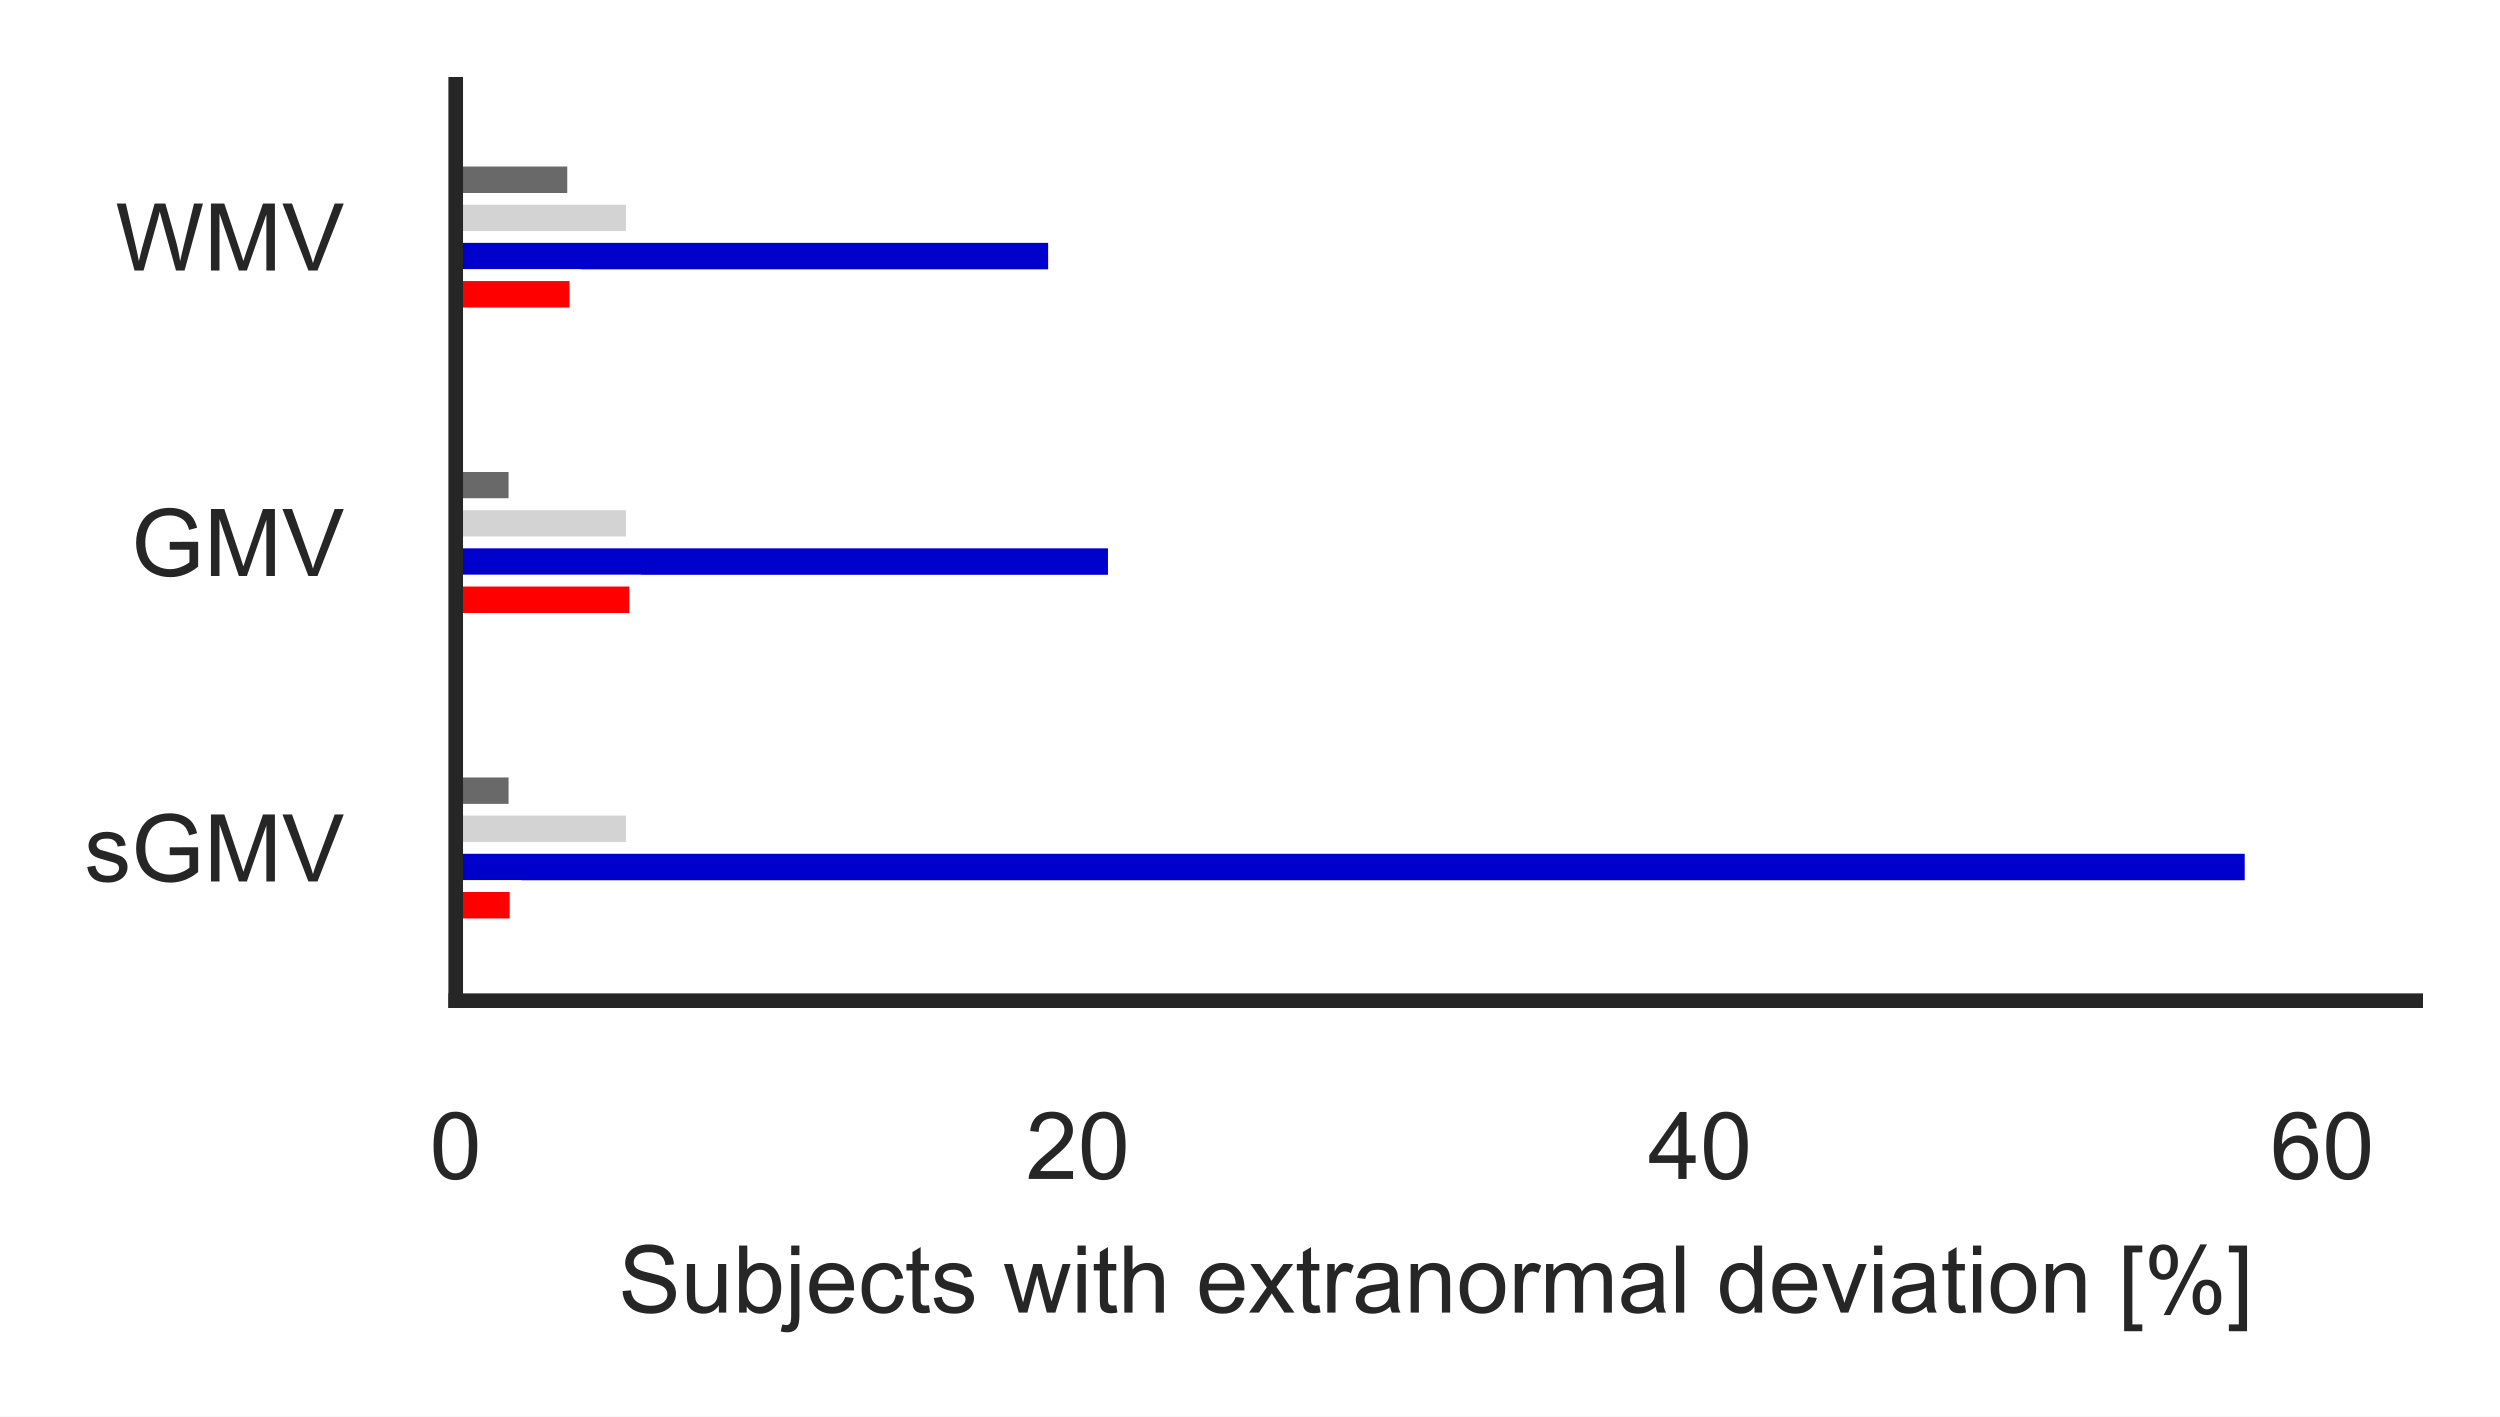
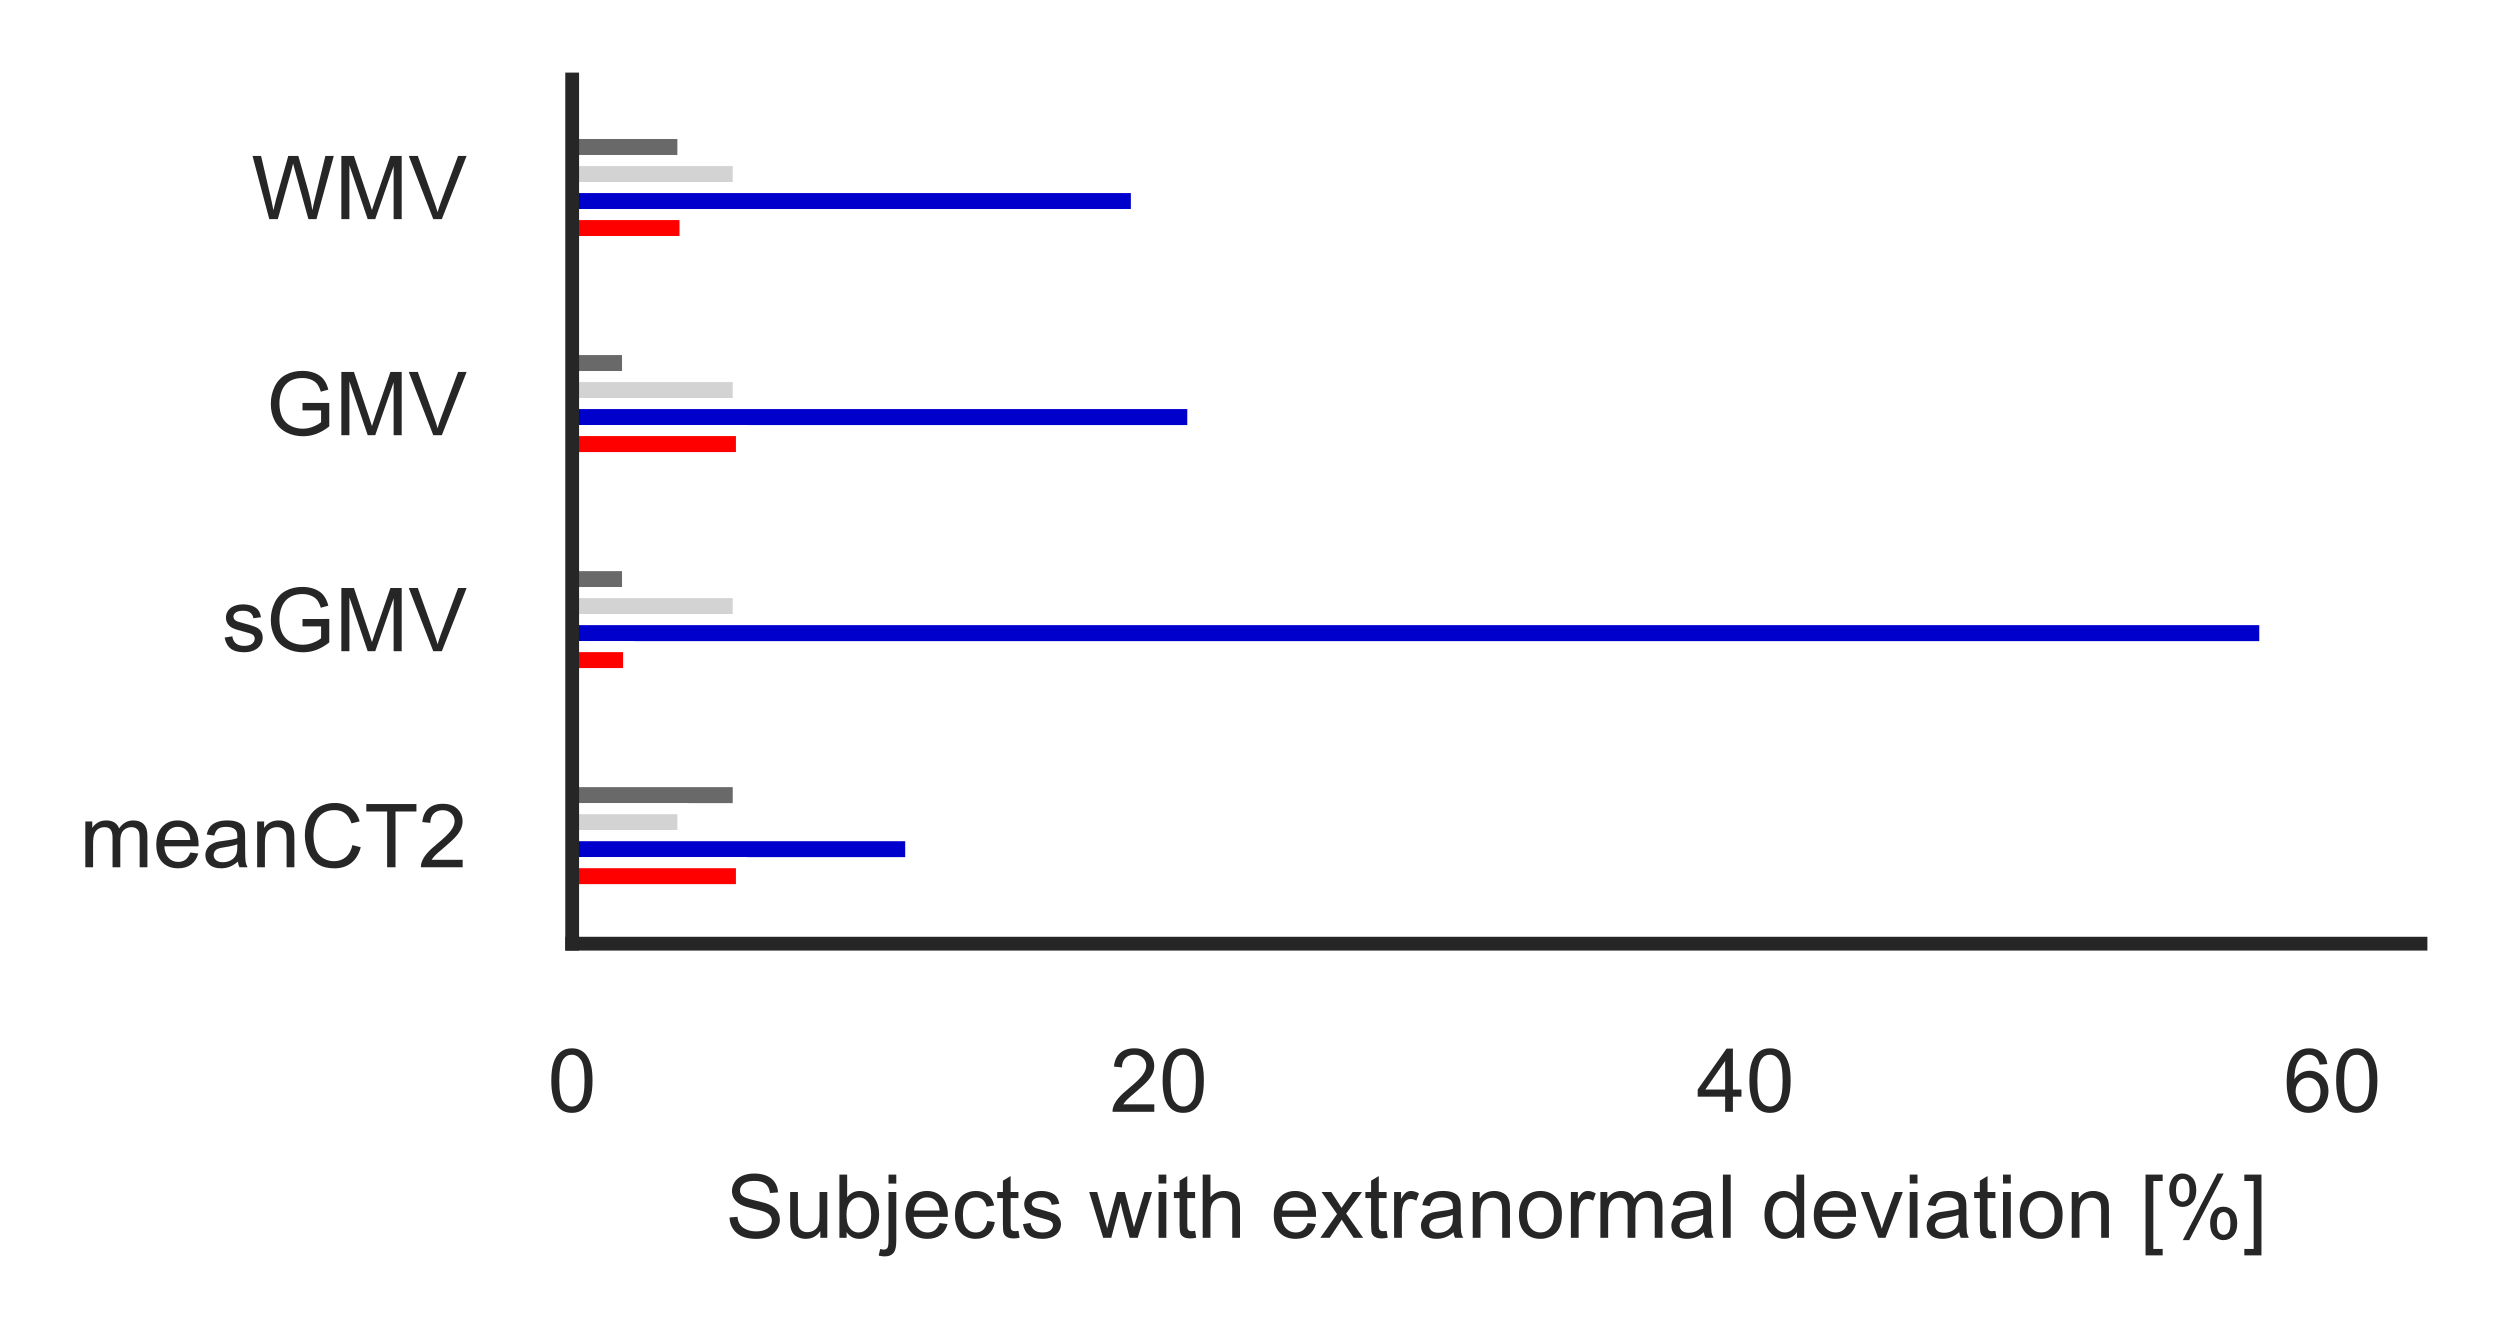
- <svg xmlns="http://www.w3.org/2000/svg" xmlns:xlink="http://www.w3.org/1999/xlink" width="213.523pt" height="120.992pt" viewBox="0 0 213.523 120.992" version="1.1">
+ <svg xmlns="http://www.w3.org/2000/svg" xmlns:xlink="http://www.w3.org/1999/xlink" width="226.423pt" height="120.992pt" viewBox="0 0 226.423 120.992" version="1.1">
  <defs>
    <style type="text/css">*{stroke-linejoin: round; stroke-linecap: butt}</style>
  </defs>
  <g id="figure_1">
    <g id="patch_1">
-       <path d="M 0 120.992  L 213.523 120.992  L 213.523 0  L 0 0  z " style="fill: #ffffff" />
+       <path d="M 0 120.992  L 226.423 120.992  L 226.423 0  L 0 0  z " style="fill: #ffffff" />
    </g>
    <g id="axes_1">
      <g id="patch_2">
-         <path d="M 38.922 85.468  L 206.322 85.468  L 206.322 7.2  L 38.922 7.2  z " style="fill: #ffffff" />
+         <path d="M 51.822 85.468  L 219.222 85.468  L 219.222 7.2  L 51.822 7.2  z " style="fill: #ffffff" />
      </g>
      <g id="matplotlib.axis_1">
        <g id="xtick_1">
          <g id="text_1">
-             <g style="fill: #262626" transform="translate(36.69812 100.6945) scale(0.08 -0.08)">
+             <g style="fill: #262626" transform="translate(49.59813 100.6945) scale(0.08 -0.08)">
              <defs>
                <path id="ArialMT-30" d="M 266 2259  Q 266 3072 433 3567  Q 600 4063 929 4331  Q 1259 4600 1759 4600  Q 2128 4600 2406 4451  Q 2684 4303 2865 4023  Q 3047 3744 3150 3342  Q 3253 2941 3253 2259  Q 3253 1453 3087 958  Q 2922 463 2592 192  Q 2263 -78 1759 -78  Q 1097 -78 719 397  Q 266 969 266 2259  z M 844 2259  Q 844 1131 1108 757  Q 1372 384 1759 384  Q 2147 384 2411 759  Q 2675 1134 2675 2259  Q 2675 3391 2411 3762  Q 2147 4134 1753 4134  Q 1366 4134 1134 3806  Q 844 3388 844 2259  z " transform="scale(0.015625)" />
              </defs>
              <use xlink:href="#ArialMT-30" />
            </g>
          </g>
        </g>
        <g id="xtick_2">
          <g id="text_2">
-             <g style="fill: #262626" transform="translate(87.61661 100.6945) scale(0.08 -0.08)">
+             <g style="fill: #262626" transform="translate(100.5166 100.6945) scale(0.08 -0.08)">
              <defs>
                <path id="ArialMT-32" d="M 3222 541  L 3222 0  L 194 0  Q 188 203 259 391  Q 375 700 629 1000  Q 884 1300 1366 1694  Q 2113 2306 2375 2664  Q 2638 3022 2638 3341  Q 2638 3675 2398 3904  Q 2159 4134 1775 4134  Q 1369 4134 1125 3890  Q 881 3647 878 3216  L 300 3275  Q 359 3922 746 4261  Q 1134 4600 1788 4600  Q 2447 4600 2831 4234  Q 3216 3869 3216 3328  Q 3216 3053 3103 2787  Q 2991 2522 2730 2228  Q 2469 1934 1863 1422  Q 1356 997 1212 845  Q 1069 694 975 541  L 3222 541  z " transform="scale(0.015625)" />
              </defs>
              <use xlink:href="#ArialMT-32" />
              <use xlink:href="#ArialMT-30" x="55.615" />
            </g>
          </g>
        </g>
        <g id="xtick_3">
          <g id="text_3">
-             <g style="fill: #262626" transform="translate(140.7595 100.6945) scale(0.08 -0.08)">
+             <g style="fill: #262626" transform="translate(153.6595 100.6945) scale(0.08 -0.08)">
              <defs>
                <path id="ArialMT-34" d="M 2069 0  L 2069 1097  L 81 1097  L 81 1613  L 2172 4581  L 2631 4581  L 2631 1613  L 3250 1613  L 3250 1097  L 2631 1097  L 2631 0  L 2069 0  z M 2069 1613  L 2069 3678  L 634 1613  L 2069 1613  z " transform="scale(0.015625)" />
              </defs>
              <use xlink:href="#ArialMT-34" />
              <use xlink:href="#ArialMT-30" x="55.615" />
            </g>
          </g>
        </g>
        <g id="xtick_4">
          <g id="text_4">
-             <g style="fill: #262626" transform="translate(193.9023 100.6945) scale(0.08 -0.08)">
+             <g style="fill: #262626" transform="translate(206.8023 100.6945) scale(0.08 -0.08)">
              <defs>
                <path id="ArialMT-36" d="M 3184 3459  L 2625 3416  Q 2550 3747 2413 3897  Q 2184 4138 1850 4138  Q 1581 4138 1378 3988  Q 1113 3794 959 3422  Q 806 3050 800 2363  Q 1003 2672 1297 2822  Q 1591 2972 1913 2972  Q 2475 2972 2870 2558  Q 3266 2144 3266 1488  Q 3266 1056 3080 686  Q 2894 316 2569 119  Q 2244 -78 1831 -78  Q 1128 -78 684 439  Q 241 956 241 2144  Q 241 3472 731 4075  Q 1159 4600 1884 4600  Q 2425 4600 2770 4297  Q 3116 3994 3184 3459  z M 888 1484  Q 888 1194 1011 928  Q 1134 663 1356 523  Q 1578 384 1822 384  Q 2178 384 2434 671  Q 2691 959 2691 1453  Q 2691 1928 2437 2201  Q 2184 2475 1800 2475  Q 1419 2475 1153 2201  Q 888 1928 888 1484  z " transform="scale(0.015625)" />
              </defs>
              <use xlink:href="#ArialMT-36" />
              <use xlink:href="#ArialMT-30" x="55.615" />
            </g>
          </g>
        </g>
        <g id="text_5">
-           <g style="fill: #262626" transform="translate(52.81562 112.1082) scale(0.08 -0.08)">
+           <g style="fill: #262626" transform="translate(65.71563 112.1082) scale(0.08 -0.08)">
            <defs>
              <path id="ArialMT-53" d="M 288 1472  L 859 1522  Q 900 1178 1048 958  Q 1197 738 1509 602  Q 1822 466 2213 466  Q 2559 466 2825 569  Q 3091 672 3220 851  Q 3350 1031 3350 1244  Q 3350 1459 3225 1620  Q 3100 1781 2813 1891  Q 2628 1963 1997 2114  Q 1366 2266 1113 2400  Q 784 2572 623 2826  Q 463 3081 463 3397  Q 463 3744 659 4045  Q 856 4347 1234 4503  Q 1613 4659 2075 4659  Q 2584 4659 2973 4495  Q 3363 4331 3572 4012  Q 3781 3694 3797 3291  L 3216 3247  Q 3169 3681 2898 3903  Q 2628 4125 2100 4125  Q 1550 4125 1298 3923  Q 1047 3722 1047 3438  Q 1047 3191 1225 3031  Q 1400 2872 2139 2705  Q 2878 2538 3153 2413  Q 3553 2228 3743 1945  Q 3934 1663 3934 1294  Q 3934 928 3725 604  Q 3516 281 3123 101  Q 2731 -78 2241 -78  Q 1619 -78 1198 103  Q 778 284 539 648  Q 300 1013 288 1472  z " transform="scale(0.015625)" />
              <path id="ArialMT-75" d="M 2597 0  L 2597 488  Q 2209 -75 1544 -75  Q 1250 -75 995 37  Q 741 150 617 320  Q 494 491 444 738  Q 409 903 409 1263  L 409 3319  L 972 3319  L 972 1478  Q 972 1038 1006 884  Q 1059 663 1231 536  Q 1403 409 1656 409  Q 1909 409 2131 539  Q 2353 669 2445 892  Q 2538 1116 2538 1541  L 2538 3319  L 3100 3319  L 3100 0  L 2597 0  z " transform="scale(0.015625)" />
              <path id="ArialMT-62" d="M 941 0  L 419 0  L 419 4581  L 981 4581  L 981 2947  Q 1338 3394 1891 3394  Q 2197 3394 2470 3270  Q 2744 3147 2920 2923  Q 3097 2700 3197 2384  Q 3297 2069 3297 1709  Q 3297 856 2875 390  Q 2453 -75 1863 -75  Q 1275 -75 941 416  L 941 0  z M 934 1684  Q 934 1088 1097 822  Q 1363 388 1816 388  Q 2184 388 2453 708  Q 2722 1028 2722 1663  Q 2722 2313 2464 2622  Q 2206 2931 1841 2931  Q 1472 2931 1203 2611  Q 934 2291 934 1684  z " transform="scale(0.015625)" />
              <path id="ArialMT-6a" d="M 419 3928  L 419 4581  L 981 4581  L 981 3928  L 419 3928  z M -294 -1288  L -188 -809  Q -19 -853 78 -853  Q 250 -853 334 -739  Q 419 -625 419 -169  L 419 3319  L 981 3319  L 981 -181  Q 981 -794 822 -1034  Q 619 -1347 147 -1347  Q -81 -1347 -294 -1288  z " transform="scale(0.015625)" />
              <path id="ArialMT-65" d="M 2694 1069  L 3275 997  Q 3138 488 2766 206  Q 2394 -75 1816 -75  Q 1088 -75 661 373  Q 234 822 234 1631  Q 234 2469 665 2931  Q 1097 3394 1784 3394  Q 2450 3394 2872 2941  Q 3294 2488 3294 1666  Q 3294 1616 3291 1516  L 816 1516  Q 847 969 1125 678  Q 1403 388 1819 388  Q 2128 388 2347 550  Q 2566 713 2694 1069  z M 847 1978  L 2700 1978  Q 2663 2397 2488 2606  Q 2219 2931 1791 2931  Q 1403 2931 1139 2672  Q 875 2413 847 1978  z " transform="scale(0.015625)" />
              <path id="ArialMT-63" d="M 2588 1216  L 3141 1144  Q 3050 572 2676 248  Q 2303 -75 1759 -75  Q 1078 -75 664 370  Q 250 816 250 1647  Q 250 2184 428 2587  Q 606 2991 970 3192  Q 1334 3394 1763 3394  Q 2303 3394 2647 3120  Q 2991 2847 3088 2344  L 2541 2259  Q 2463 2594 2264 2762  Q 2066 2931 1784 2931  Q 1359 2931 1093 2626  Q 828 2322 828 1663  Q 828 994 1084 691  Q 1341 388 1753 388  Q 2084 388 2306 591  Q 2528 794 2588 1216  z " transform="scale(0.015625)" />
              <path id="ArialMT-74" d="M 1650 503  L 1731 6  Q 1494 -44 1306 -44  Q 1000 -44 831 53  Q 663 150 594 308  Q 525 466 525 972  L 525 2881  L 113 2881  L 113 3319  L 525 3319  L 525 4141  L 1084 4478  L 1084 3319  L 1650 3319  L 1650 2881  L 1084 2881  L 1084 941  Q 1084 700 1114 631  Q 1144 563 1211 522  Q 1278 481 1403 481  Q 1497 481 1650 503  z " transform="scale(0.015625)" />
              <path id="ArialMT-73" d="M 197 991  L 753 1078  Q 800 744 1014 566  Q 1228 388 1613 388  Q 2000 388 2187 545  Q 2375 703 2375 916  Q 2375 1106 2209 1216  Q 2094 1291 1634 1406  Q 1016 1563 777 1677  Q 538 1791 414 1992  Q 291 2194 291 2438  Q 291 2659 392 2848  Q 494 3038 669 3163  Q 800 3259 1026 3326  Q 1253 3394 1513 3394  Q 1903 3394 2198 3281  Q 2494 3169 2634 2976  Q 2775 2784 2828 2463  L 2278 2388  Q 2241 2644 2061 2787  Q 1881 2931 1553 2931  Q 1166 2931 1000 2803  Q 834 2675 834 2503  Q 834 2394 903 2306  Q 972 2216 1119 2156  Q 1203 2125 1616 2013  Q 2213 1853 2448 1751  Q 2684 1650 2818 1456  Q 2953 1263 2953 975  Q 2953 694 2789 445  Q 2625 197 2315 61  Q 2006 -75 1616 -75  Q 969 -75 630 194  Q 291 463 197 991  z " transform="scale(0.015625)" />
              <path id="ArialMT-20" transform="scale(0.015625)" />
              <path id="ArialMT-77" d="M 1034 0  L 19 3319  L 600 3319  L 1128 1403  L 1325 691  Q 1338 744 1497 1375  L 2025 3319  L 2603 3319  L 3100 1394  L 3266 759  L 3456 1400  L 4025 3319  L 4572 3319  L 3534 0  L 2950 0  L 2422 1988  L 2294 2553  L 1622 0  L 1034 0  z " transform="scale(0.015625)" />
              <path id="ArialMT-69" d="M 425 3934  L 425 4581  L 988 4581  L 988 3934  L 425 3934  z M 425 0  L 425 3319  L 988 3319  L 988 0  L 425 0  z " transform="scale(0.015625)" />
              <path id="ArialMT-68" d="M 422 0  L 422 4581  L 984 4581  L 984 2938  Q 1378 3394 1978 3394  Q 2347 3394 2619 3248  Q 2891 3103 3008 2847  Q 3125 2591 3125 2103  L 3125 0  L 2563 0  L 2563 2103  Q 2563 2525 2380 2717  Q 2197 2909 1863 2909  Q 1613 2909 1392 2779  Q 1172 2650 1078 2428  Q 984 2206 984 1816  L 984 0  L 422 0  z " transform="scale(0.015625)" />
              <path id="ArialMT-78" d="M 47 0  L 1259 1725  L 138 3319  L 841 3319  L 1350 2541  Q 1494 2319 1581 2169  Q 1719 2375 1834 2534  L 2394 3319  L 3066 3319  L 1919 1756  L 3153 0  L 2463 0  L 1781 1031  L 1600 1309  L 728 0  L 47 0  z " transform="scale(0.015625)" />
              <path id="ArialMT-72" d="M 416 0  L 416 3319  L 922 3319  L 922 2816  Q 1116 3169 1280 3281  Q 1444 3394 1641 3394  Q 1925 3394 2219 3213  L 2025 2691  Q 1819 2813 1613 2813  Q 1428 2813 1281 2702  Q 1134 2591 1072 2394  Q 978 2094 978 1738  L 978 0  L 416 0  z " transform="scale(0.015625)" />
              <path id="ArialMT-61" d="M 2588 409  Q 2275 144 1986 34  Q 1697 -75 1366 -75  Q 819 -75 525 192  Q 231 459 231 875  Q 231 1119 342 1320  Q 453 1522 633 1644  Q 813 1766 1038 1828  Q 1203 1872 1538 1913  Q 2219 1994 2541 2106  Q 2544 2222 2544 2253  Q 2544 2597 2384 2738  Q 2169 2928 1744 2928  Q 1347 2928 1158 2789  Q 969 2650 878 2297  L 328 2372  Q 403 2725 575 2942  Q 747 3159 1072 3276  Q 1397 3394 1825 3394  Q 2250 3394 2515 3294  Q 2781 3194 2906 3042  Q 3031 2891 3081 2659  Q 3109 2516 3109 2141  L 3109 1391  Q 3109 606 3145 398  Q 3181 191 3288 0  L 2700 0  Q 2613 175 2588 409  z M 2541 1666  Q 2234 1541 1622 1453  Q 1275 1403 1131 1340  Q 988 1278 909 1158  Q 831 1038 831 891  Q 831 666 1001 516  Q 1172 366 1500 366  Q 1825 366 2078 508  Q 2331 650 2450 897  Q 2541 1088 2541 1459  L 2541 1666  z " transform="scale(0.015625)" />
              <path id="ArialMT-6e" d="M 422 0  L 422 3319  L 928 3319  L 928 2847  Q 1294 3394 1984 3394  Q 2284 3394 2536 3286  Q 2788 3178 2913 3003  Q 3038 2828 3088 2588  Q 3119 2431 3119 2041  L 3119 0  L 2556 0  L 2556 2019  Q 2556 2363 2490 2533  Q 2425 2703 2258 2804  Q 2091 2906 1866 2906  Q 1506 2906 1245 2678  Q 984 2450 984 1813  L 984 0  L 422 0  z " transform="scale(0.015625)" />
              <path id="ArialMT-6f" d="M 213 1659  Q 213 2581 725 3025  Q 1153 3394 1769 3394  Q 2453 3394 2887 2945  Q 3322 2497 3322 1706  Q 3322 1066 3130 698  Q 2938 331 2570 128  Q 2203 -75 1769 -75  Q 1072 -75 642 372  Q 213 819 213 1659  z M 791 1659  Q 791 1022 1069 705  Q 1347 388 1769 388  Q 2188 388 2466 706  Q 2744 1025 2744 1678  Q 2744 2294 2464 2611  Q 2184 2928 1769 2928  Q 1347 2928 1069 2612  Q 791 2297 791 1659  z " transform="scale(0.015625)" />
              <path id="ArialMT-6d" d="M 422 0  L 422 3319  L 925 3319  L 925 2853  Q 1081 3097 1340 3245  Q 1600 3394 1931 3394  Q 2300 3394 2536 3241  Q 2772 3088 2869 2813  Q 3263 3394 3894 3394  Q 4388 3394 4653 3120  Q 4919 2847 4919 2278  L 4919 0  L 4359 0  L 4359 2091  Q 4359 2428 4304 2576  Q 4250 2725 4106 2815  Q 3963 2906 3769 2906  Q 3419 2906 3187 2673  Q 2956 2441 2956 1928  L 2956 0  L 2394 0  L 2394 2156  Q 2394 2531 2256 2718  Q 2119 2906 1806 2906  Q 1569 2906 1367 2781  Q 1166 2656 1075 2415  Q 984 2175 984 1722  L 984 0  L 422 0  z " transform="scale(0.015625)" />
              <path id="ArialMT-6c" d="M 409 0  L 409 4581  L 972 4581  L 972 0  L 409 0  z " transform="scale(0.015625)" />
              <path id="ArialMT-64" d="M 2575 0  L 2575 419  Q 2259 -75 1647 -75  Q 1250 -75 917 144  Q 584 363 401 755  Q 219 1147 219 1656  Q 219 2153 384 2558  Q 550 2963 881 3178  Q 1213 3394 1622 3394  Q 1922 3394 2156 3267  Q 2391 3141 2538 2938  L 2538 4581  L 3097 4581  L 3097 0  L 2575 0  z M 797 1656  Q 797 1019 1065 703  Q 1334 388 1700 388  Q 2069 388 2326 689  Q 2584 991 2584 1609  Q 2584 2291 2321 2609  Q 2059 2928 1675 2928  Q 1300 2928 1048 2622  Q 797 2316 797 1656  z " transform="scale(0.015625)" />
              <path id="ArialMT-76" d="M 1344 0  L 81 3319  L 675 3319  L 1388 1331  Q 1503 1009 1600 663  Q 1675 925 1809 1294  L 2547 3319  L 3125 3319  L 1869 0  L 1344 0  z " transform="scale(0.015625)" />
              <path id="ArialMT-5b" d="M 434 -1272  L 434 4581  L 1675 4581  L 1675 4116  L 997 4116  L 997 -806  L 1675 -806  L 1675 -1272  L 434 -1272  z " transform="scale(0.015625)" />
              <path id="ArialMT-25" d="M 372 3481  Q 372 3972 619 4315  Q 866 4659 1334 4659  Q 1766 4659 2048 4351  Q 2331 4044 2331 3447  Q 2331 2866 2045 2552  Q 1759 2238 1341 2238  Q 925 2238 648 2547  Q 372 2856 372 3481  z M 1350 4272  Q 1141 4272 1002 4090  Q 863 3909 863 3425  Q 863 2984 1003 2804  Q 1144 2625 1350 2625  Q 1563 2625 1702 2806  Q 1841 2988 1841 3469  Q 1841 3913 1700 4092  Q 1559 4272 1350 4272  z M 1353 -169  L 3859 4659  L 4316 4659  L 1819 -169  L 1353 -169  z M 3334 1075  Q 3334 1569 3581 1911  Q 3828 2253 4300 2253  Q 4731 2253 5014 1945  Q 5297 1638 5297 1041  Q 5297 459 5011 145  Q 4725 -169 4303 -169  Q 3888 -169 3611 142  Q 3334 453 3334 1075  z M 4316 1866  Q 4103 1866 3964 1684  Q 3825 1503 3825 1019  Q 3825 581 3965 400  Q 4106 219 4313 219  Q 4528 219 4667 400  Q 4806 581 4806 1063  Q 4806 1506 4665 1686  Q 4525 1866 4316 1866  z " transform="scale(0.015625)" />
              <path id="ArialMT-5d" d="M 1363 -1272  L 122 -1272  L 122 -806  L 800 -806  L 800 4116  L 122 4116  L 122 4581  L 1363 4581  L 1363 -1272  z " transform="scale(0.015625)" />
            </defs>
            <use xlink:href="#ArialMT-53" />
            <use xlink:href="#ArialMT-75" x="66.699" />
            <use xlink:href="#ArialMT-62" x="122.314" />
            <use xlink:href="#ArialMT-6a" x="177.93" />
            <use xlink:href="#ArialMT-65" x="200.146" />
            <use xlink:href="#ArialMT-63" x="255.762" />
            <use xlink:href="#ArialMT-74" x="305.762" />
            <use xlink:href="#ArialMT-73" x="333.545" />
            <use xlink:href="#ArialMT-20" x="383.545" />
            <use xlink:href="#ArialMT-77" x="411.328" />
            <use xlink:href="#ArialMT-69" x="483.545" />
            <use xlink:href="#ArialMT-74" x="505.762" />
            <use xlink:href="#ArialMT-68" x="533.545" />
            <use xlink:href="#ArialMT-20" x="589.16" />
            <use xlink:href="#ArialMT-65" x="616.943" />
            <use xlink:href="#ArialMT-78" x="672.559" />
            <use xlink:href="#ArialMT-74" x="722.559" />
            <use xlink:href="#ArialMT-72" x="750.342" />
            <use xlink:href="#ArialMT-61" x="783.643" />
            <use xlink:href="#ArialMT-6e" x="839.258" />
            <use xlink:href="#ArialMT-6f" x="894.873" />
            <use xlink:href="#ArialMT-72" x="950.488" />
            <use xlink:href="#ArialMT-6d" x="983.789" />
            <use xlink:href="#ArialMT-61" x="1067.09" />
            <use xlink:href="#ArialMT-6c" x="1122.705" />
            <use xlink:href="#ArialMT-20" x="1144.922" />
            <use xlink:href="#ArialMT-64" x="1172.705" />
            <use xlink:href="#ArialMT-65" x="1228.32" />
            <use xlink:href="#ArialMT-76" x="1283.936" />
            <use xlink:href="#ArialMT-69" x="1333.936" />
            <use xlink:href="#ArialMT-61" x="1356.152" />
            <use xlink:href="#ArialMT-74" x="1411.768" />
            <use xlink:href="#ArialMT-69" x="1439.551" />
            <use xlink:href="#ArialMT-6f" x="1461.768" />
            <use xlink:href="#ArialMT-6e" x="1517.383" />
            <use xlink:href="#ArialMT-20" x="1572.998" />
            <use xlink:href="#ArialMT-5b" x="1600.781" />
            <use xlink:href="#ArialMT-25" x="1628.564" />
            <use xlink:href="#ArialMT-5d" x="1717.48" />
          </g>
        </g>
      </g>
      <g id="matplotlib.axis_2">
        <g id="ytick_1">
          <g id="text_6">
-             <g style="fill: #262626" transform="translate(9.87125 23.10783) scale(0.08 -0.08)">
+             <g style="fill: #262626" transform="translate(22.77125 19.84665) scale(0.08 -0.08)">
              <defs>
                <path id="ArialMT-57" d="M 1294 0  L 78 4581  L 700 4581  L 1397 1578  Q 1509 1106 1591 641  Q 1766 1375 1797 1488  L 2669 4581  L 3400 4581  L 4056 2263  Q 4303 1400 4413 641  Q 4500 1075 4641 1638  L 5359 4581  L 5969 4581  L 4713 0  L 4128 0  L 3163 3491  Q 3041 3928 3019 4028  Q 2947 3713 2884 3491  L 1913 0  L 1294 0  z " transform="scale(0.015625)" />
                <path id="ArialMT-4d" d="M 475 0  L 475 4581  L 1388 4581  L 2472 1338  Q 2622 884 2691 659  Q 2769 909 2934 1394  L 4031 4581  L 4847 4581  L 4847 0  L 4263 0  L 4263 3834  L 2931 0  L 2384 0  L 1059 3900  L 1059 0  L 475 0  z " transform="scale(0.015625)" />
                <path id="ArialMT-56" d="M 1803 0  L 28 4581  L 684 4581  L 1875 1253  Q 2019 853 2116 503  Q 2222 878 2363 1253  L 3600 4581  L 4219 4581  L 2425 0  L 1803 0  z " transform="scale(0.015625)" />
              </defs>
              <use xlink:href="#ArialMT-57" />
              <use xlink:href="#ArialMT-4d" x="94.385" />
              <use xlink:href="#ArialMT-56" x="177.686" />
            </g>
          </g>
        </g>
        <g id="ytick_2">
          <g id="text_7">
-             <g style="fill: #262626" transform="translate(11.2 49.19724) scale(0.08 -0.08)">
+             <g style="fill: #262626" transform="translate(24.1 39.41371) scale(0.08 -0.08)">
              <defs>
                <path id="ArialMT-47" d="M 2638 1797  L 2638 2334  L 4578 2338  L 4578 638  Q 4131 281 3656 101  Q 3181 -78 2681 -78  Q 2006 -78 1454 211  Q 903 500 622 1047  Q 341 1594 341 2269  Q 341 2938 620 3517  Q 900 4097 1425 4378  Q 1950 4659 2634 4659  Q 3131 4659 3532 4498  Q 3934 4338 4162 4050  Q 4391 3763 4509 3300  L 3963 3150  Q 3859 3500 3706 3700  Q 3553 3900 3268 4020  Q 2984 4141 2638 4141  Q 2222 4141 1919 4014  Q 1616 3888 1430 3681  Q 1244 3475 1141 3228  Q 966 2803 966 2306  Q 966 1694 1177 1281  Q 1388 869 1791 669  Q 2194 469 2647 469  Q 3041 469 3416 620  Q 3791 772 3984 944  L 3984 1797  L 2638 1797  z " transform="scale(0.015625)" />
              </defs>
              <use xlink:href="#ArialMT-47" />
              <use xlink:href="#ArialMT-4d" x="77.783" />
              <use xlink:href="#ArialMT-56" x="161.084" />
            </g>
          </g>
        </g>
        <g id="ytick_3">
          <g id="text_8">
-             <g style="fill: #262626" transform="translate(7.2 75.28665) scale(0.08 -0.08)">
+             <g style="fill: #262626" transform="translate(20.1 58.98077) scale(0.08 -0.08)">
              <use xlink:href="#ArialMT-73" />
              <use xlink:href="#ArialMT-47" x="50" />
              <use xlink:href="#ArialMT-4d" x="127.783" />
              <use xlink:href="#ArialMT-56" x="211.084" />
            </g>
          </g>
        </g>
+         <g id="ytick_4">
+           <g id="text_9">
+             <g style="fill: #262626" transform="translate(7.2 78.54783) scale(0.08 -0.08)">
+               <defs>
+                 <path id="ArialMT-43" d="M 3763 1606  L 4369 1453  Q 4178 706 3683 314  Q 3188 -78 2472 -78  Q 1731 -78 1267 223  Q 803 525 561 1097  Q 319 1669 319 2325  Q 319 3041 592 3573  Q 866 4106 1370 4382  Q 1875 4659 2481 4659  Q 3169 4659 3637 4309  Q 4106 3959 4291 3325  L 3694 3184  Q 3534 3684 3231 3912  Q 2928 4141 2469 4141  Q 1941 4141 1586 3887  Q 1231 3634 1087 3207  Q 944 2781 944 2328  Q 944 1744 1114 1308  Q 1284 872 1643 656  Q 2003 441 2422 441  Q 2931 441 3284 734  Q 3638 1028 3763 1606  z " transform="scale(0.015625)" />
+                 <path id="ArialMT-54" d="M 1659 0  L 1659 4041  L 150 4041  L 150 4581  L 3781 4581  L 3781 4041  L 2266 4041  L 2266 0  L 1659 0  z " transform="scale(0.015625)" />
+               </defs>
+               <use xlink:href="#ArialMT-6d" />
+               <use xlink:href="#ArialMT-65" x="83.301" />
+               <use xlink:href="#ArialMT-61" x="138.916" />
+               <use xlink:href="#ArialMT-6e" x="194.531" />
+               <use xlink:href="#ArialMT-43" x="250.146" />
+               <use xlink:href="#ArialMT-54" x="322.363" />
+               <use xlink:href="#ArialMT-32" x="383.447" />
+             </g>
+           </g>
+         </g>
      </g>
      <g id="patch_3">
-         <path d="M 38.922 13.722  L 48.949 13.722  L 48.949 16.984  L 38.922 16.984  z " clip-path="url(#p39efe73360)" style="fill: #696969; stroke: #ffffff; stroke-linejoin: miter" />
+         <path d="M 51.822 12.092  L 61.849 12.092  L 61.849 14.538  L 51.822 14.538  z " clip-path="url(#pbb260d2154)" style="fill: #696969; stroke: #ffffff; stroke-linejoin: miter" />
      </g>
      <g id="patch_4">
-         <path d="M 38.922 39.812  L 43.936 39.812  L 43.936 43.073  L 38.922 43.073  z " clip-path="url(#p39efe73360)" style="fill: #696969; stroke: #ffffff; stroke-linejoin: miter" />
+         <path d="M 51.822 31.659  L 56.836 31.659  L 56.836 34.105  L 51.822 34.105  z " clip-path="url(#pbb260d2154)" style="fill: #696969; stroke: #ffffff; stroke-linejoin: miter" />
      </g>
      <g id="patch_5">
-         <path d="M 38.922 65.901  L 43.936 65.901  L 43.936 69.162  L 38.922 69.162  z " clip-path="url(#p39efe73360)" style="fill: #696969; stroke: #ffffff; stroke-linejoin: miter" />
+         <path d="M 51.822 51.226  L 56.836 51.226  L 56.836 53.672  L 51.822 53.672  z " clip-path="url(#pbb260d2154)" style="fill: #696969; stroke: #ffffff; stroke-linejoin: miter" />
      </g>
      <g id="patch_6">
-         <path d="M 38.922 16.984  L 53.963 16.984  L 53.963 20.245  L 38.922 20.245  z " clip-path="url(#p39efe73360)" style="fill: #d3d3d3; stroke: #ffffff; stroke-linejoin: miter" />
+         <path d="M 51.822 70.793  L 66.863 70.793  L 66.863 73.239  L 51.822 73.239  z " clip-path="url(#pbb260d2154)" style="fill: #696969; stroke: #ffffff; stroke-linejoin: miter" />
      </g>
      <g id="patch_7">
-         <path d="M 38.922 43.073  L 53.963 43.073  L 53.963 46.334  L 38.922 46.334  z " clip-path="url(#p39efe73360)" style="fill: #d3d3d3; stroke: #ffffff; stroke-linejoin: miter" />
+         <path d="M 51.822 14.538  L 66.863 14.538  L 66.863 16.984  L 51.822 16.984  z " clip-path="url(#pbb260d2154)" style="fill: #d3d3d3; stroke: #ffffff; stroke-linejoin: miter" />
      </g>
      <g id="patch_8">
-         <path d="M 38.922 69.162  L 53.963 69.162  L 53.963 72.424  L 38.922 72.424  z " clip-path="url(#p39efe73360)" style="fill: #d3d3d3; stroke: #ffffff; stroke-linejoin: miter" />
+         <path d="M 51.822 34.105  L 66.863 34.105  L 66.863 36.551  L 51.822 36.551  z " clip-path="url(#pbb260d2154)" style="fill: #d3d3d3; stroke: #ffffff; stroke-linejoin: miter" />
      </g>
      <g id="patch_9">
-         <path d="M 38.922 20.245  L 90.021 20.245  L 90.021 23.506  L 38.922 23.506  z " clip-path="url(#p39efe73360)" style="fill: #0000cd; stroke: #ffffff; stroke-linejoin: miter" />
+         <path d="M 51.822 53.672  L 66.863 53.672  L 66.863 56.118  L 51.822 56.118  z " clip-path="url(#pbb260d2154)" style="fill: #d3d3d3; stroke: #ffffff; stroke-linejoin: miter" />
      </g>
      <g id="patch_10">
-         <path d="M 38.922 46.334  L 95.131 46.334  L 95.131 49.595  L 38.922 49.595  z " clip-path="url(#p39efe73360)" style="fill: #0000cd; stroke: #ffffff; stroke-linejoin: miter" />
+         <path d="M 51.822 73.239  L 61.849 73.239  L 61.849 75.685  L 51.822 75.685  z " clip-path="url(#pbb260d2154)" style="fill: #d3d3d3; stroke: #ffffff; stroke-linejoin: miter" />
      </g>
      <g id="patch_11">
-         <path d="M 38.922 72.424  L 192.219 72.424  L 192.219 75.685  L 38.922 75.685  z " clip-path="url(#p39efe73360)" style="fill: #0000cd; stroke: #ffffff; stroke-linejoin: miter" />
+         <path d="M 51.822 16.984  L 102.921 16.984  L 102.921 19.429  L 51.822 19.429  z " clip-path="url(#pbb260d2154)" style="fill: #0000cd; stroke: #ffffff; stroke-linejoin: miter" />
      </g>
      <g id="patch_12">
-         <path d="M 38.922 23.506  L 49.142 23.506  L 49.142 26.767  L 38.922 26.767  z " clip-path="url(#p39efe73360)" style="fill: #ff0000; stroke: #ffffff; stroke-linejoin: miter" />
+         <path d="M 51.822 36.551  L 108.031 36.551  L 108.031 38.996  L 51.822 38.996  z " clip-path="url(#pbb260d2154)" style="fill: #0000cd; stroke: #ffffff; stroke-linejoin: miter" />
      </g>
      <g id="patch_13">
-         <path d="M 38.922 49.595  L 54.252 49.595  L 54.252 52.856  L 38.922 52.856  z " clip-path="url(#p39efe73360)" style="fill: #ff0000; stroke: #ffffff; stroke-linejoin: miter" />
+         <path d="M 51.822 56.118  L 205.119 56.118  L 205.119 58.564  L 51.822 58.564  z " clip-path="url(#pbb260d2154)" style="fill: #0000cd; stroke: #ffffff; stroke-linejoin: miter" />
      </g>
      <g id="patch_14">
-         <path d="M 38.922 75.685  L 44.032 75.685  L 44.032 78.946  L 38.922 78.946  z " clip-path="url(#p39efe73360)" style="fill: #ff0000; stroke: #ffffff; stroke-linejoin: miter" />
+         <path d="M 51.822 75.685  L 82.482 75.685  L 82.482 78.131  L 51.822 78.131  z " clip-path="url(#pbb260d2154)" style="fill: #0000cd; stroke: #ffffff; stroke-linejoin: miter" />
      </g>
      <g id="patch_15">
-         <path d="M 38.922 85.468  L 38.922 7.2  " style="fill: none; stroke: #262626; stroke-width: 1.25; stroke-linejoin: miter; stroke-linecap: square" />
+         <path d="M 51.822 19.429  L 62.042 19.429  L 62.042 21.875  L 51.822 21.875  z " clip-path="url(#pbb260d2154)" style="fill: #ff0000; stroke: #ffffff; stroke-linejoin: miter" />
      </g>
      <g id="patch_16">
-         <path d="M 38.922 85.468  L 206.322 85.468  " style="fill: none; stroke: #262626; stroke-width: 1.25; stroke-linejoin: miter; stroke-linecap: square" />
+         <path d="M 51.822 38.996  L 67.152 38.996  L 67.152 41.442  L 51.822 41.442  z " clip-path="url(#pbb260d2154)" style="fill: #ff0000; stroke: #ffffff; stroke-linejoin: miter" />
+       </g>
+       <g id="patch_17">
+         <path d="M 51.822 58.564  L 56.932 58.564  L 56.932 61.009  L 51.822 61.009  z " clip-path="url(#pbb260d2154)" style="fill: #ff0000; stroke: #ffffff; stroke-linejoin: miter" />
+       </g>
+       <g id="patch_18">
+         <path d="M 51.822 78.131  L 67.152 78.131  L 67.152 80.576  L 51.822 80.576  z " clip-path="url(#pbb260d2154)" style="fill: #ff0000; stroke: #ffffff; stroke-linejoin: miter" />
+       </g>
+       <g id="patch_19">
+         <path d="M 51.822 85.468  L 51.822 7.2  " style="fill: none; stroke: #262626; stroke-width: 1.25; stroke-linejoin: miter; stroke-linecap: square" />
+       </g>
+       <g id="patch_20">
+         <path d="M 51.822 85.468  L 219.222 85.468  " style="fill: none; stroke: #262626; stroke-width: 1.25; stroke-linejoin: miter; stroke-linecap: square" />
      </g>
    </g>
  </g>
  <defs>
-     <clipPath id="p39efe73360">
-       <rect x="38.922" y="7.2" width="167.4" height="78.268" />
+     <clipPath id="pbb260d2154">
+       <rect x="51.822" y="7.2" width="167.4" height="78.268" />
    </clipPath>
  </defs>
</svg>
